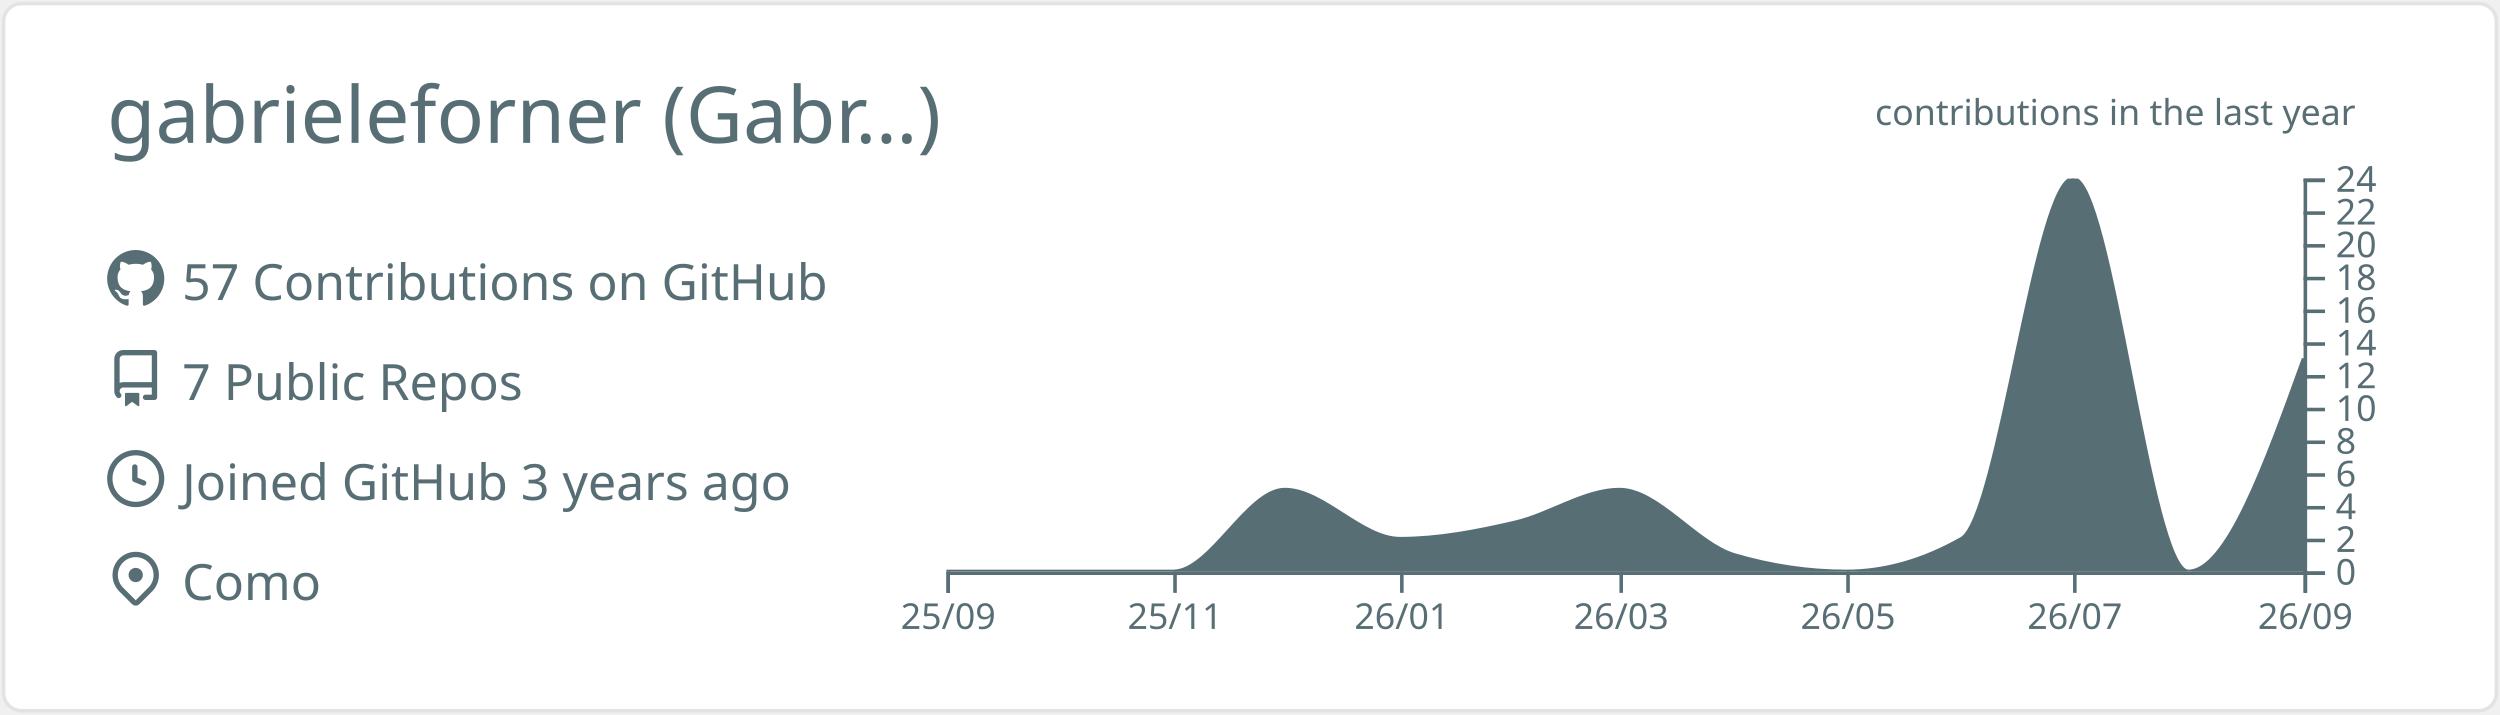
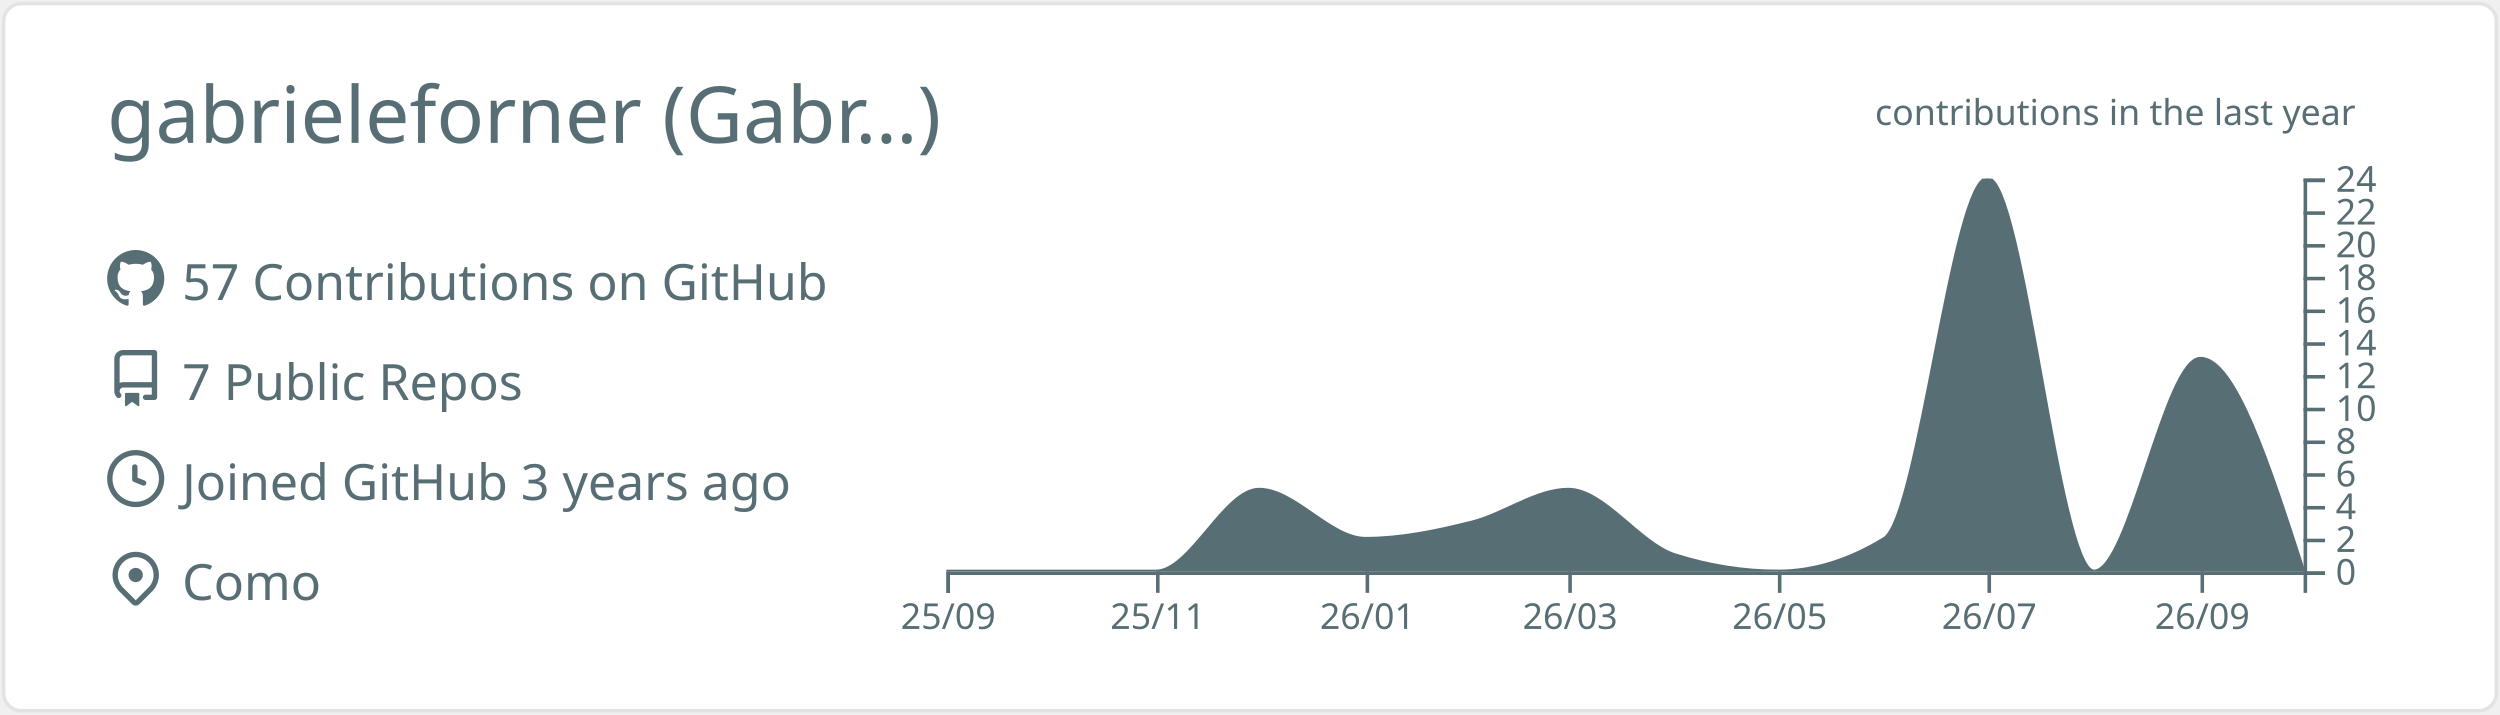
<svg xmlns="http://www.w3.org/2000/svg" width="700" height="200" viewBox="0 0 700 200">
  <style>* {
          font-family: 'Segoe UI', Ubuntu, "Helvetica Neue", Sans-Serif
        }</style>
  <g class="gpsc-root">
    <rect x="1" y="1" rx="5" ry="5" height="99%" width="99.714%" stroke="#e4e2e2" stroke-width="1" fill="#ffffff" stroke-opacity="1" />
    <text x="30" y="40" class="gpsc-item" style="--gpsc-i: 0; font-size: 22px; fill: #586e75;">gabrieleforner (Gabr…)</text>
    <g transform="translate(0,40)">
      <g transform="translate(30,30)">
        <g class="gpsc-item" style="--gpsc-i: 0;">
          <g transform="translate(0,0)" width="14" height="14" fill="#586e75">
            <path fill-rule="evenodd" d="M8 0C3.58 0 0 3.58 0 8c0 3.54 2.29 6.53 5.47 7.59.4.07.55-.17.55-.38 0-.19-.01-.82-.01-1.49-2.01.37-2.53-.49-2.69-.94-.09-.23-.48-.94-.82-1.13-.28-.15-.68-.52-.01-.53.63-.01 1.08.58 1.23.82.72 1.21 1.87.87 2.33.66.07-.52.28-.87.51-1.07-1.78-.2-3.64-.89-3.64-3.95 0-.87.31-1.59.82-2.15-.08-.2-.36-1.02.08-2.12 0 0 .67-.21 2.2.82.64-.18 1.32-.27 2-.27.68 0 1.36.09 2 .27 1.53-1.04 2.2-.82 2.2-.82.44 1.1.16 1.92.08 2.12.51.56.82 1.27.82 2.15 0 3.07-1.87 3.75-3.65 3.95.29.25.54.73.54 1.48 0 1.07-.01 1.93-.01 2.2 0 .21.15.46.55.38A8.013 8.013 0 0016 8c0-4.42-3.58-8-8-8z" />
          </g>
        </g>
        <g class="gpsc-item" style="--gpsc-i: 1;">
          <g transform="translate(0,28)" width="14" height="14" fill="#586e75">
            <path fill-rule="evenodd" d="M2 2.5A2.5 2.5 0 014.5 0h8.75a.75.75 0 01.75.75v12.5a.75.75 0 01-.75.75h-2.5a.75.75 0 110-1.5h1.75v-2h-8a1 1 0 00-.714 1.7.75.75 0 01-1.072 1.05A2.495 2.495 0 012 11.5v-9zm10.5-1V9h-8c-.356 0-.694.074-1 .208V2.5a1 1 0 011-1h8zM5 12.25v3.25a.25.25 0 00.4.2l1.45-1.087a.25.25 0 01.3 0L8.6 15.7a.25.25 0 00.4-.2v-3.25a.25.25 0 00-.25-.25h-3.5a.25.25 0 00-.25.25z" />
          </g>
        </g>
        <g class="gpsc-item" style="--gpsc-i: 2;">
          <g transform="translate(0,56)" width="14" height="14" fill="#586e75">
            <path fill-rule="evenodd" d="M1.5 8a6.5 6.5 0 1113 0 6.5 6.5 0 01-13 0zM8 0a8 8 0 100 16A8 8 0 008 0zm.5 4.75a.75.75 0 00-1.5 0v3.5a.75.75 0 00.471.696l2.5 1a.75.75 0 00.557-1.392L8.5 7.742V4.75z" />
          </g>
        </g>
        <g class="gpsc-item" style="--gpsc-i: 3;">
          <g transform="translate(0,84)" width="14" height="14" fill="#586e75">
            <path fill-rule="evenodd" d="M11.536 3.464a5 5 0 010 7.072L8 14.07l-3.536-3.535a5 5 0 117.072-7.072v.001zm1.06 8.132a6.5 6.5 0 10-9.192 0l3.535 3.536a1.5 1.5 0 002.122 0l3.535-3.536zM8 9a2 2 0 100-4 2 2 0 000 4z" />
          </g>
        </g>
        <text x="21" y="14" class="gpsc-item" style="--gpsc-i: 0; fill: #586e75; font-size: 14px;">57 Contributions on GitHub</text>
        <text x="21" y="42" class="gpsc-item" style="--gpsc-i: 1; fill: #586e75; font-size: 14px;">7 Public Repos</text>
        <text x="21" y="70" class="gpsc-item" style="--gpsc-i: 2; fill: #586e75; font-size: 14px;">Joined GitHub 3 years ago</text>
        <text x="21" y="98" class="gpsc-item" style="--gpsc-i: 3; fill: #586e75; font-size: 14px;">Como</text>
      </g>
      <g color="#586e75" transform="translate(295,10)">
        <clipPath id="gpsc-reveal-clip">
          <rect class="gpsc-reveal" x="-30" y="0" width="410" height="110" style="--gpsc-w: 410px; --gpsc-i: 4;" />
        </clipPath>
        <g clip-path="url(#gpsc-reveal-clip)" class="gpsc-chart" style="--gpsc-i: 4;">
-           <path transform="translate(-30,0)" stroke="#586e75" fill="#586e75" opacity="1" d="M0,110C10.411,110,20.822,110,31.233,110C41.991,110,52.749,110,63.507,110C73.918,110,84.329,87.083,94.74,87.083C105.498,87.083,116.256,100.833,127.014,100.833C137.772,100.833,148.53,98.753,159.288,96.25C169.005,93.99,178.721,87.083,188.438,87.083C199.196,87.083,209.954,102.259,220.712,105.417C231.123,108.472,241.534,110,251.945,110C262.703,110,273.461,106.944,284.219,100.833C294.63,94.919,305.041,0,315.452,0C326.21,0,336.968,110,347.726,110C358.484,110,369.242,80.208,380,50.417L380,110C369.242,110,358.484,110,347.726,110C336.968,110,326.21,110,315.452,110C305.041,110,294.63,110,284.219,110C273.461,110,262.703,110,251.945,110C241.534,110,231.123,110,220.712,110C209.954,110,199.196,110,188.438,110C178.721,110,169.005,110,159.288,110C148.53,110,137.772,110,127.014,110C116.256,110,105.498,110,94.74,110C84.329,110,73.918,110,63.507,110C52.749,110,41.991,110,31.233,110C20.822,110,10.411,110,0,110Z" />
+           <path transform="translate(-30,0)" stroke="#586e75" fill="#586e75" opacity="1" d="M0,110C9.62,110,19.241,110,28.861,110C38.802,110,48.743,110,58.684,110C68.304,110,77.924,87.083,87.544,87.083C97.485,87.083,107.426,100.833,117.367,100.833C127.308,100.833,137.249,98.753,147.19,96.25C156.169,93.99,165.148,87.083,174.127,87.083C184.068,87.083,194.008,102.259,203.949,105.417C213.57,108.472,223.19,110,232.81,110C242.751,110,252.692,106.944,262.633,100.833C272.253,94.919,281.873,0,291.494,0C301.435,0,311.376,110,321.316,110C331.257,110,341.198,50.417,351.139,50.417C360.759,50.417,370.38,80.208,380,110L380,110C370.38,110,360.759,110,351.139,110C341.198,110,331.257,110,321.316,110C311.376,110,301.435,110,291.494,110C281.873,110,272.253,110,262.633,110C252.692,110,242.751,110,232.81,110C223.19,110,213.57,110,203.949,110C194.008,110,184.068,110,174.127,110C165.148,110,156.169,110,147.19,110C137.249,110,127.308,110,117.367,110C107.426,110,97.485,110,87.544,110C77.924,110,68.304,110,58.684,110C48.743,110,38.802,110,28.861,110C19.241,110,9.62,110,0,110Z" />
        </g>
        <g color="#586e75" transform="translate(-30,110)" fill="none" font-size="10" font-family="sans-serif" text-anchor="middle">
          <path class="domain" stroke="currentColor" d="M0.5,6V0.5H380.5V6" />
          <g class="tick" opacity="1" transform="translate(0.5,0)">
            <line stroke="currentColor" y2="6" />
            <text fill="currentColor" y="9" dy="0.71em">25/09</text>
          </g>
-           <g class="tick" opacity="1" transform="translate(64.00685,0)">
+           <g class="tick" opacity="1" transform="translate(59.18354,0)">
            <line stroke="currentColor" y2="6" />
            <text fill="currentColor" y="9" dy="0.71em">25/11</text>
          </g>
-           <g class="tick" opacity="1" transform="translate(127.5137,0)">
+           <g class="tick" opacity="1" transform="translate(117.8671,0)">
            <line stroke="currentColor" y2="6" />
            <text fill="currentColor" y="9" dy="0.71em">26/01</text>
          </g>
-           <g class="tick" opacity="1" transform="translate(188.9384,0)">
+           <g class="tick" opacity="1" transform="translate(174.6266,0)">
            <line stroke="currentColor" y2="6" />
            <text fill="currentColor" y="9" dy="0.71em">26/03</text>
          </g>
-           <g class="tick" opacity="1" transform="translate(252.4452,0)">
+           <g class="tick" opacity="1" transform="translate(233.3101,0)">
            <line stroke="currentColor" y2="6" />
            <text fill="currentColor" y="9" dy="0.71em">26/05</text>
          </g>
-           <g class="tick" opacity="1" transform="translate(315.9521,0)">
+           <g class="tick" opacity="1" transform="translate(291.9937,0)">
            <line stroke="currentColor" y2="6" />
            <text fill="currentColor" y="9" dy="0.71em">26/07</text>
          </g>
-           <g class="tick" opacity="1" transform="translate(380.5,0)">
+           <g class="tick" opacity="1" transform="translate(351.6392,0)">
            <line stroke="currentColor" y2="6" />
            <text fill="currentColor" y="9" dy="0.71em">26/09</text>
          </g>
        </g>
        <g color="#586e75" transform="translate(350,0)" fill="none" font-size="10" font-family="sans-serif" text-anchor="start">
          <path class="domain" stroke="currentColor" d="M6,110.5H0.5V0.5H6" />
          <g class="tick" opacity="1" transform="translate(0,110.5)">
            <line stroke="currentColor" x2="6" />
            <text fill="currentColor" x="9" dy="0.32em">0</text>
          </g>
          <g class="tick" opacity="1" transform="translate(0,101.3333)">
            <line stroke="currentColor" x2="6" />
            <text fill="currentColor" x="9" dy="0.32em">2</text>
          </g>
          <g class="tick" opacity="1" transform="translate(0,92.16667)">
            <line stroke="currentColor" x2="6" />
            <text fill="currentColor" x="9" dy="0.32em">4</text>
          </g>
          <g class="tick" opacity="1" transform="translate(0,83)">
            <line stroke="currentColor" x2="6" />
            <text fill="currentColor" x="9" dy="0.32em">6</text>
          </g>
          <g class="tick" opacity="1" transform="translate(0,73.83333)">
            <line stroke="currentColor" x2="6" />
            <text fill="currentColor" x="9" dy="0.32em">8</text>
          </g>
          <g class="tick" opacity="1" transform="translate(0,64.66667)">
            <line stroke="currentColor" x2="6" />
            <text fill="currentColor" x="9" dy="0.32em">10</text>
          </g>
          <g class="tick" opacity="1" transform="translate(0,55.5)">
            <line stroke="currentColor" x2="6" />
            <text fill="currentColor" x="9" dy="0.32em">12</text>
          </g>
          <g class="tick" opacity="1" transform="translate(0,46.33333)">
            <line stroke="currentColor" x2="6" />
            <text fill="currentColor" x="9" dy="0.32em">14</text>
          </g>
          <g class="tick" opacity="1" transform="translate(0,37.16667)">
            <line stroke="currentColor" x2="6" />
            <text fill="currentColor" x="9" dy="0.32em">16</text>
          </g>
          <g class="tick" opacity="1" transform="translate(0,28)">
            <line stroke="currentColor" x2="6" />
            <text fill="currentColor" x="9" dy="0.32em">18</text>
          </g>
          <g class="tick" opacity="1" transform="translate(0,18.83333)">
            <line stroke="currentColor" x2="6" />
            <text fill="currentColor" x="9" dy="0.32em">20</text>
          </g>
          <g class="tick" opacity="1" transform="translate(0,9.666667)">
            <line stroke="currentColor" x2="6" />
            <text fill="currentColor" x="9" dy="0.32em">22</text>
          </g>
          <g class="tick" opacity="1" transform="translate(0,0.5)">
            <line stroke="currentColor" x2="6" />
            <text fill="currentColor" x="9" dy="0.32em">24</text>
          </g>
        </g>
        <g>
          <text y="-15" x="230" style="fill: #586e75; font-size: 10px;">contributions in the last year</text>
        </g>
      </g>
    </g>
  </g>
</svg>
